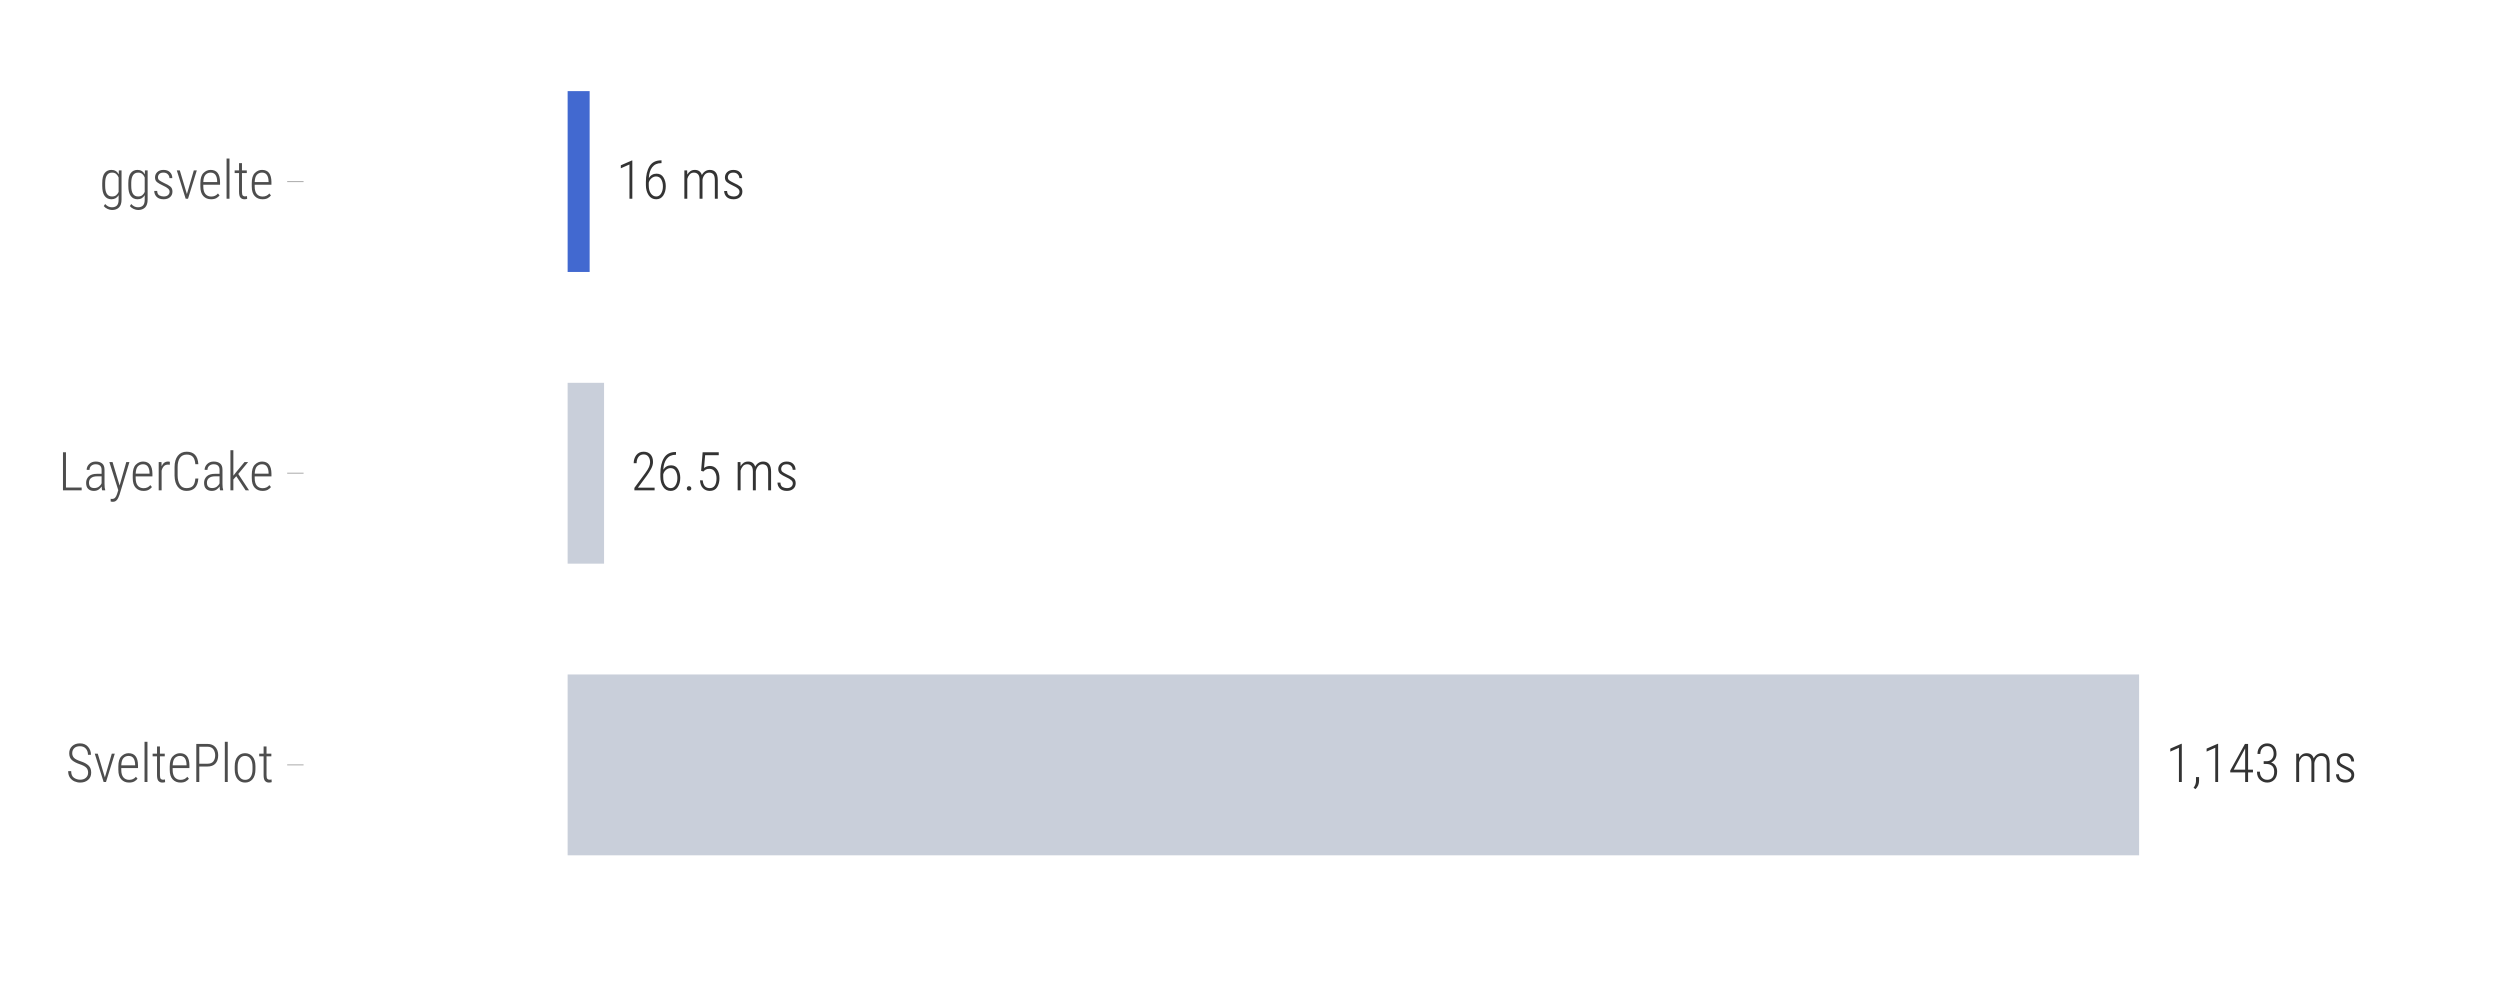
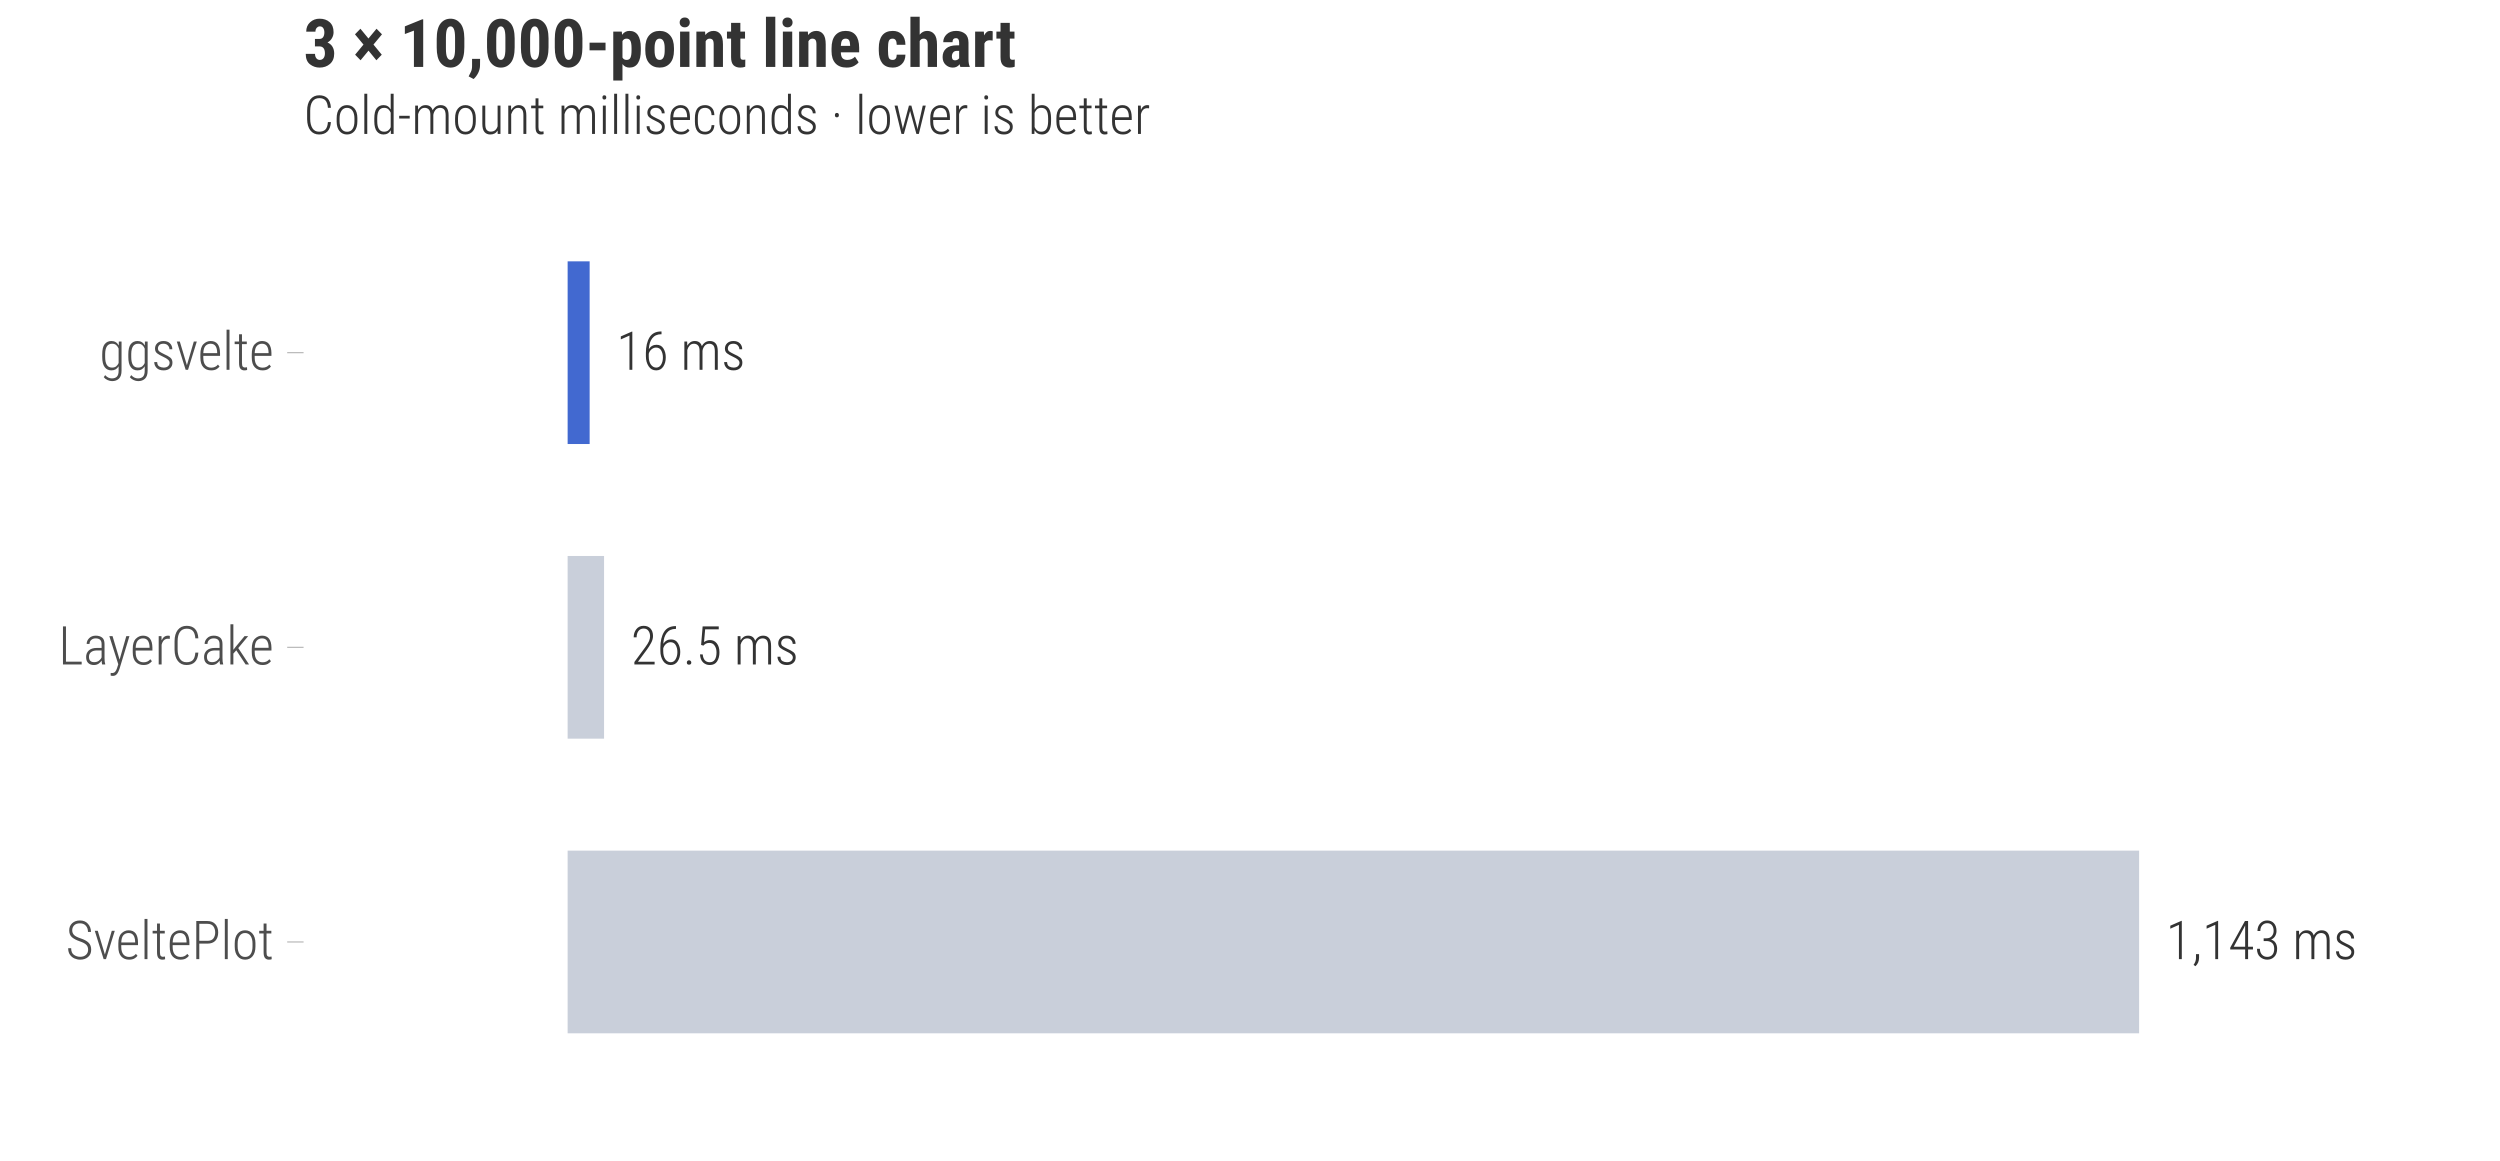
- <svg xmlns="http://www.w3.org/2000/svg" width="560" height="220" viewBox="0 0 560 220" role="img" aria-label="Bar chart of cold-mount time for a 3-series by 10,000-point line chart: ggsvelte 16 ms, LayerCake 26.5 ms, SveltePlot 1,143 ms. Lower is better." class="gg-plot" font-family="&quot;Roboto Condensed&quot;, &quot;Arial Narrow&quot;, Arial, sans-serif" font-size="11" font-weight="300" text-rendering="optimizeLegibility" shape-rendering="geometricPrecision">
-   <rect class="gg-paper" width="560" height="220" fill="var(--gg-paper, #ffffff)" />
+ <svg xmlns="http://www.w3.org/2000/svg" width="560" height="260" viewBox="0 0 560 260" role="img" aria-label="Bar chart of cold-mount time for a 3-series by 10,000-point line chart: ggsvelte 16 ms, LayerCake 26.5 ms, SveltePlot 1,143 ms. Lower is better." class="gg-plot" font-family="&quot;Roboto Condensed&quot;, &quot;Arial Narrow&quot;, Arial, sans-serif" font-size="11" font-weight="300" text-rendering="optimizeLegibility" shape-rendering="geometricPrecision">
+   <rect class="gg-paper" width="560" height="260" fill="var(--gg-paper, #ffffff)" />
+   <text class="gg-title" x="68" y="15" font-size="15" font-weight="700" fill="var(--gg-ink, #333333)">3 × 10,000-point line chart</text>
+   <text class="gg-subtitle" x="68" y="30" font-size="12" font-weight="300" fill="var(--gg-ink, #333333)">Cold-mount milliseconds · lower is better</text>
  <defs>
    <clipPath id="gg-clip-0">
-       <rect width="488" height="196" />
+       <rect width="488" height="198" />
    </clipPath>
  </defs>
-   <g class="gg-panel" data-panel="0" transform="translate(68,8)">
-     <rect class="gg-panel-background" width="488" height="196" fill="var(--gg-panel, #ffffff)" />
+   <g class="gg-panel" data-panel="0" transform="translate(68,46)">
+     <rect class="gg-panel-background" width="488" height="198" fill="var(--gg-panel, #ffffff)" />
    <g class="gg-grid" stroke="var(--gg-grid, transparent)" stroke-width="0.25" vector-effect="non-scaling-stroke">
-       <line x1="59.15" y1="0" x2="59.15" y2="196" />
-       <line x1="120.77" y1="0" x2="120.77" y2="196" />
-       <line x1="182.38" y1="0" x2="182.38" y2="196" />
-       <line x1="244" y1="0" x2="244" y2="196" />
-       <line x1="305.62" y1="0" x2="305.62" y2="196" />
-       <line x1="367.23" y1="0" x2="367.23" y2="196" />
-       <line x1="428.85" y1="0" x2="428.85" y2="196" />
-       <line x1="0" y1="163.33" x2="488" y2="163.33" />
-       <line x1="0" y1="98" x2="488" y2="98" />
-       <line x1="0" y1="32.67" x2="488" y2="32.67" />
+       <line x1="59.15" y1="0" x2="59.15" y2="198" />
+       <line x1="120.77" y1="0" x2="120.77" y2="198" />
+       <line x1="182.38" y1="0" x2="182.38" y2="198" />
+       <line x1="244" y1="0" x2="244" y2="198" />
+       <line x1="305.62" y1="0" x2="305.62" y2="198" />
+       <line x1="367.23" y1="0" x2="367.23" y2="198" />
+       <line x1="428.85" y1="0" x2="428.85" y2="198" />
+       <line x1="0" y1="165" x2="488" y2="165" />
+       <line x1="0" y1="99" x2="488" y2="99" />
+       <line x1="0" y1="33" x2="488" y2="33" />
    </g>
    <g class="gg-marks" clip-path="url(#gg-clip-0)">
      <g class="gg-batch gg-rects" data-layer="0">
-         <rect x="59.15" y="12.41" width="4.93" height="40.51" fill="#4269d0" />
-         <rect x="59.15" y="77.75" width="8.16" height="40.51" fill="#c9cfda" />
-         <rect x="59.15" y="143.08" width="352.01" height="40.51" fill="#c9cfda" />
+         <rect x="59.15" y="12.54" width="4.93" height="40.92" fill="#4269d0" />
+         <rect x="59.15" y="78.54" width="8.16" height="40.92" fill="#c9cfda" />
+         <rect x="59.15" y="144.54" width="352.01" height="40.92" fill="#c9cfda" />
      </g>
      <g class="gg-batch gg-glyphs" data-layer="1" font-size="12" text-anchor="start">
-         <text x="70.08" y="32.67" dy="0.32em" fill="var(--gg-ink, #333333)">16 ms</text>
-         <text x="73.32" y="98" dy="0.32em" fill="var(--gg-ink, #333333)">26.5 ms</text>
-         <text x="417.16" y="163.33" dy="0.32em" fill="var(--gg-ink, #333333)">1,143 ms</text>
+         <text x="70.08" y="33" dy="0.32em" fill="var(--gg-ink, #333333)">16 ms</text>
+         <text x="73.32" y="99" dy="0.32em" fill="var(--gg-ink, #333333)">26.5 ms</text>
+         <text x="417.16" y="165" dy="0.32em" fill="var(--gg-ink, #333333)">1,143 ms</text>
      </g>
    </g>
-     <rect class="gg-panel-border" width="488" height="196" fill="none" stroke="var(--gg-panelBorder, transparent)" stroke-width="0.5" vector-effect="non-scaling-stroke" />
+     <rect class="gg-panel-border" width="488" height="198" fill="none" stroke="var(--gg-panelBorder, transparent)" stroke-width="0.5" vector-effect="non-scaling-stroke" />
  </g>
-   <g class="gg-axis gg-axis-y" transform="translate(68,8)">
-     <g class="gg-tick" transform="translate(0,163.33)">
+   <g class="gg-axis gg-axis-y" transform="translate(68,46)">
+     <g class="gg-tick" transform="translate(0,165)">
      <line x2="-3.67" stroke="var(--gg-tickColor, #b3b3b3)" stroke-width="0.25" vector-effect="non-scaling-stroke" />
      <text x="-6.67" dy="0.32em" text-anchor="end" fill="var(--gg-axisText, #4d4d4d)" font-size="12" font-weight="300">SveltePlot</text>
    </g>
-     <g class="gg-tick" transform="translate(0,98)">
+     <g class="gg-tick" transform="translate(0,99)">
      <line x2="-3.67" stroke="var(--gg-tickColor, #b3b3b3)" stroke-width="0.25" vector-effect="non-scaling-stroke" />
      <text x="-6.67" dy="0.32em" text-anchor="end" fill="var(--gg-axisText, #4d4d4d)" font-size="12" font-weight="300">LayerCake</text>
    </g>
-     <g class="gg-tick" transform="translate(0,32.67)">
+     <g class="gg-tick" transform="translate(0,33)">
      <line x2="-3.67" stroke="var(--gg-tickColor, #b3b3b3)" stroke-width="0.25" vector-effect="non-scaling-stroke" />
      <text x="-6.67" dy="0.32em" text-anchor="end" fill="var(--gg-axisText, #4d4d4d)" font-size="12" font-weight="300">ggsvelte</text>
    </g>
  </g>
</svg>
